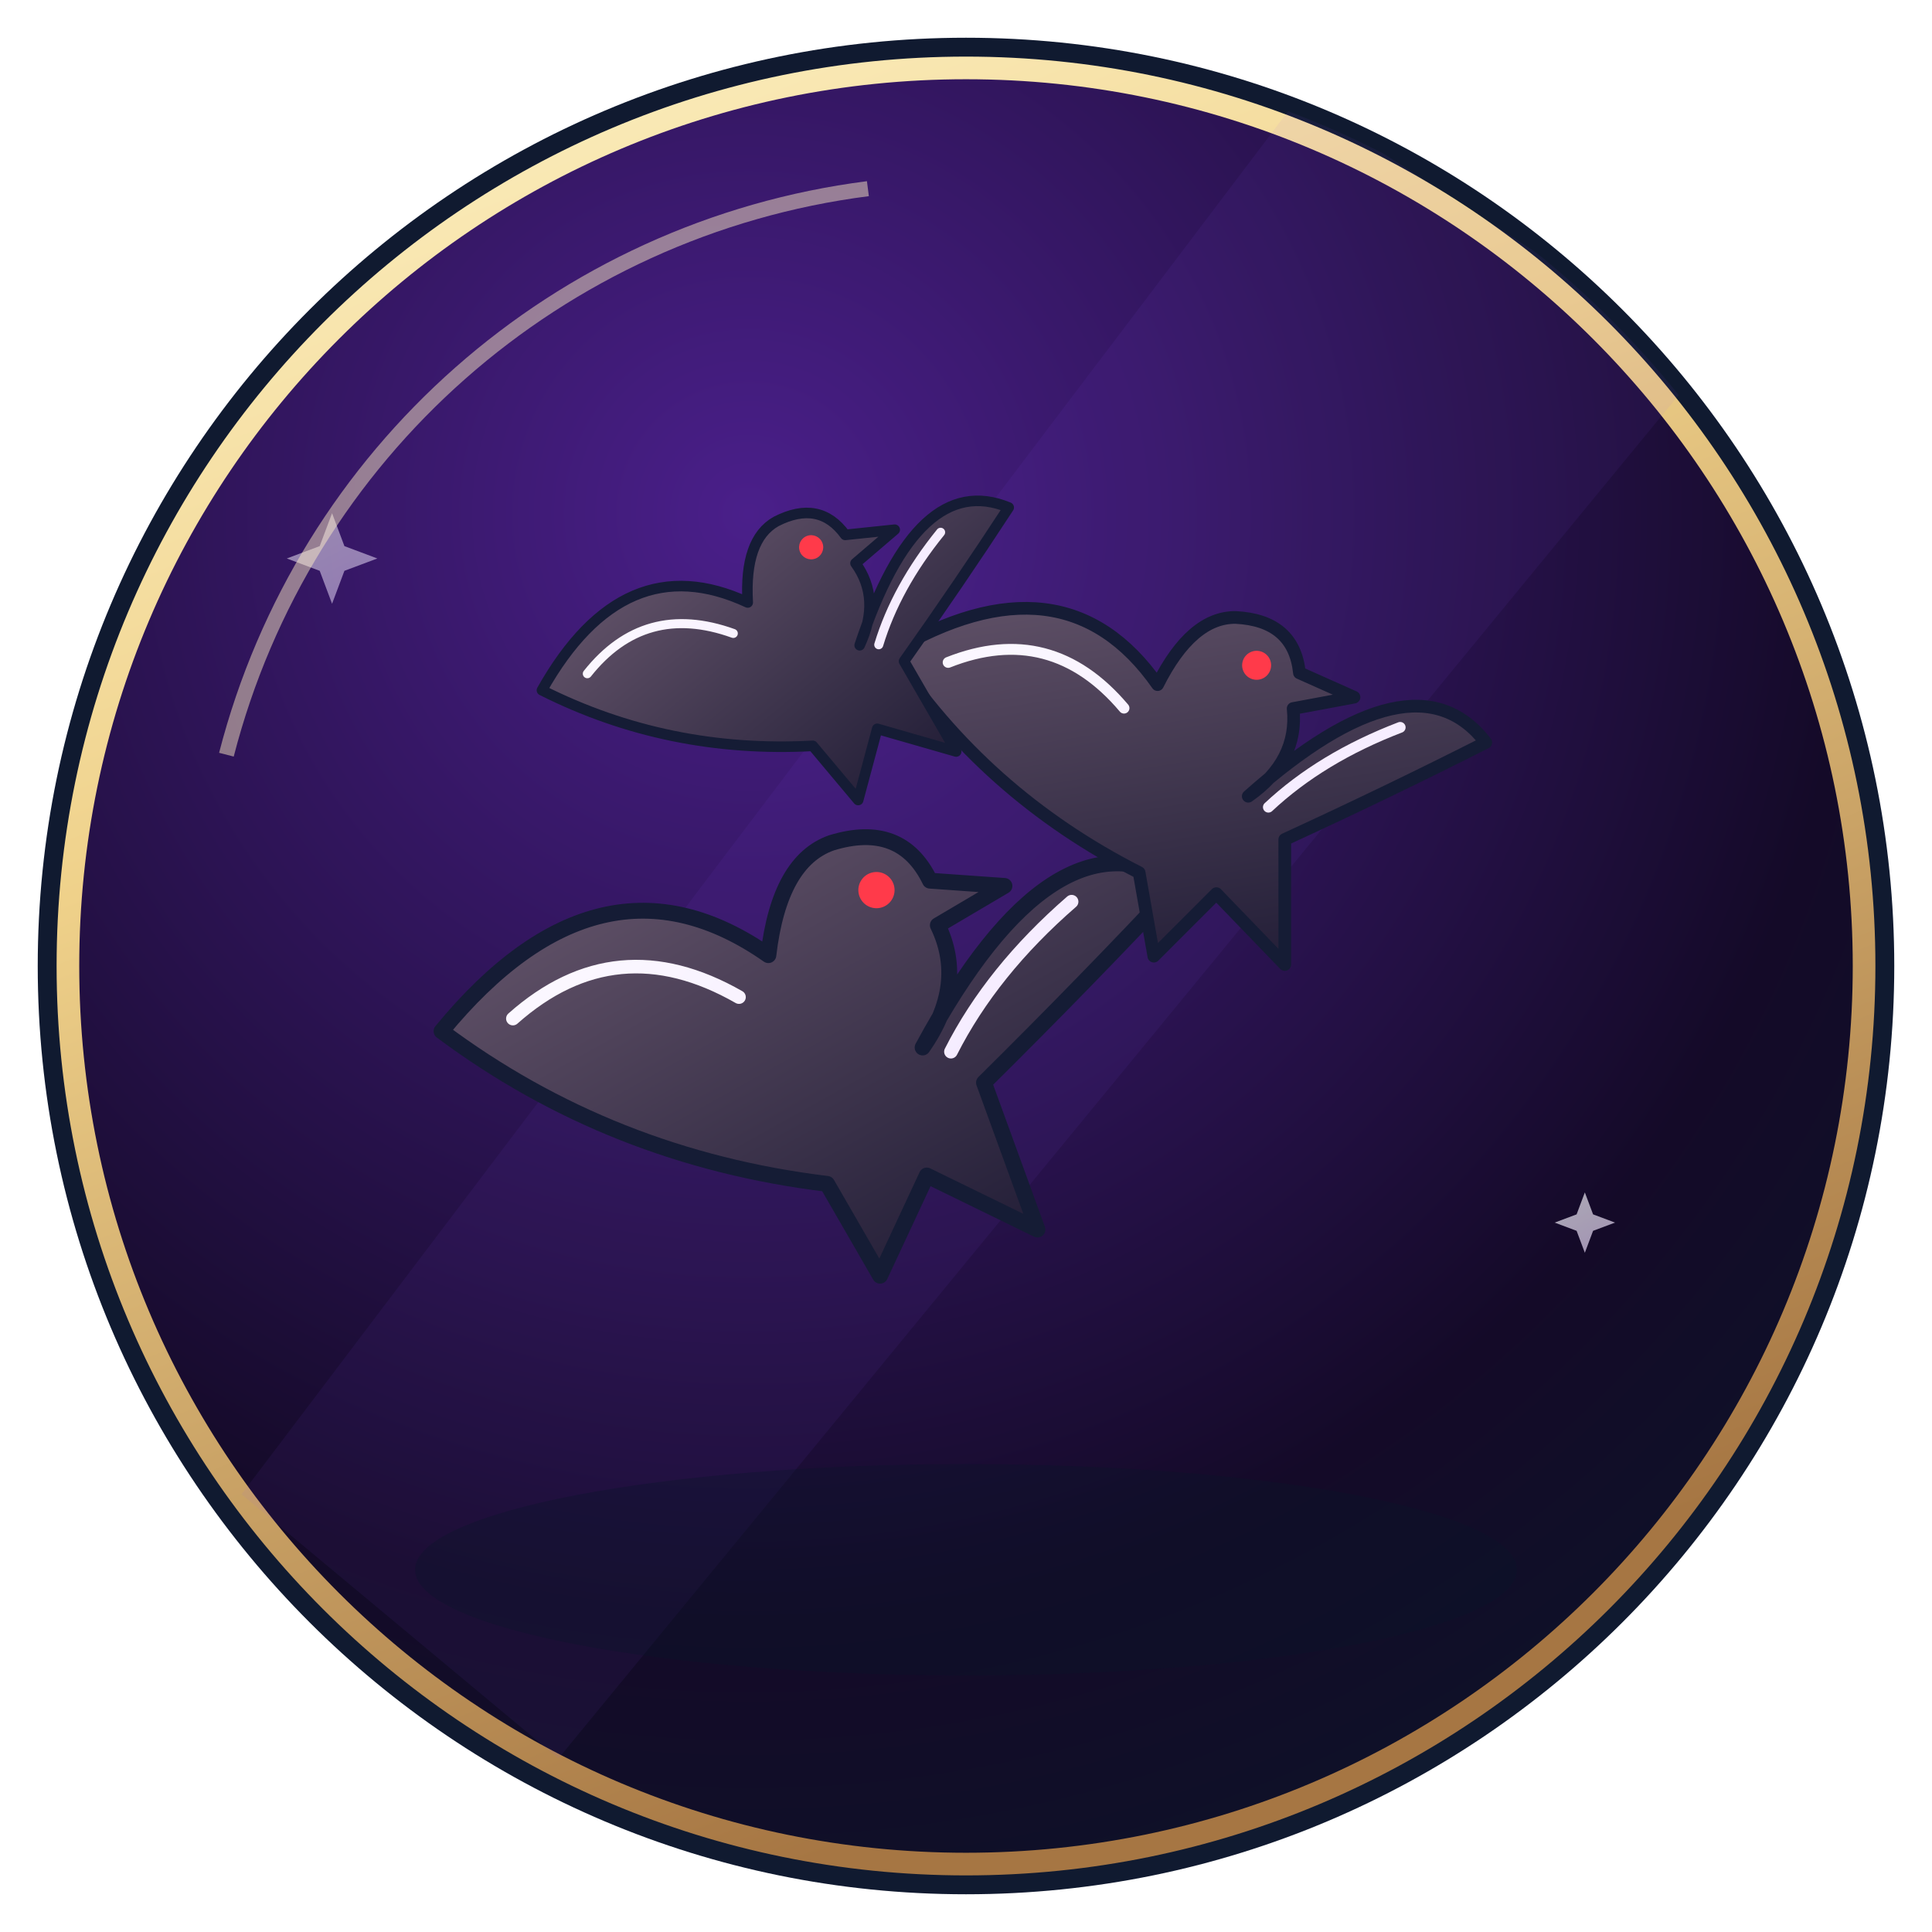
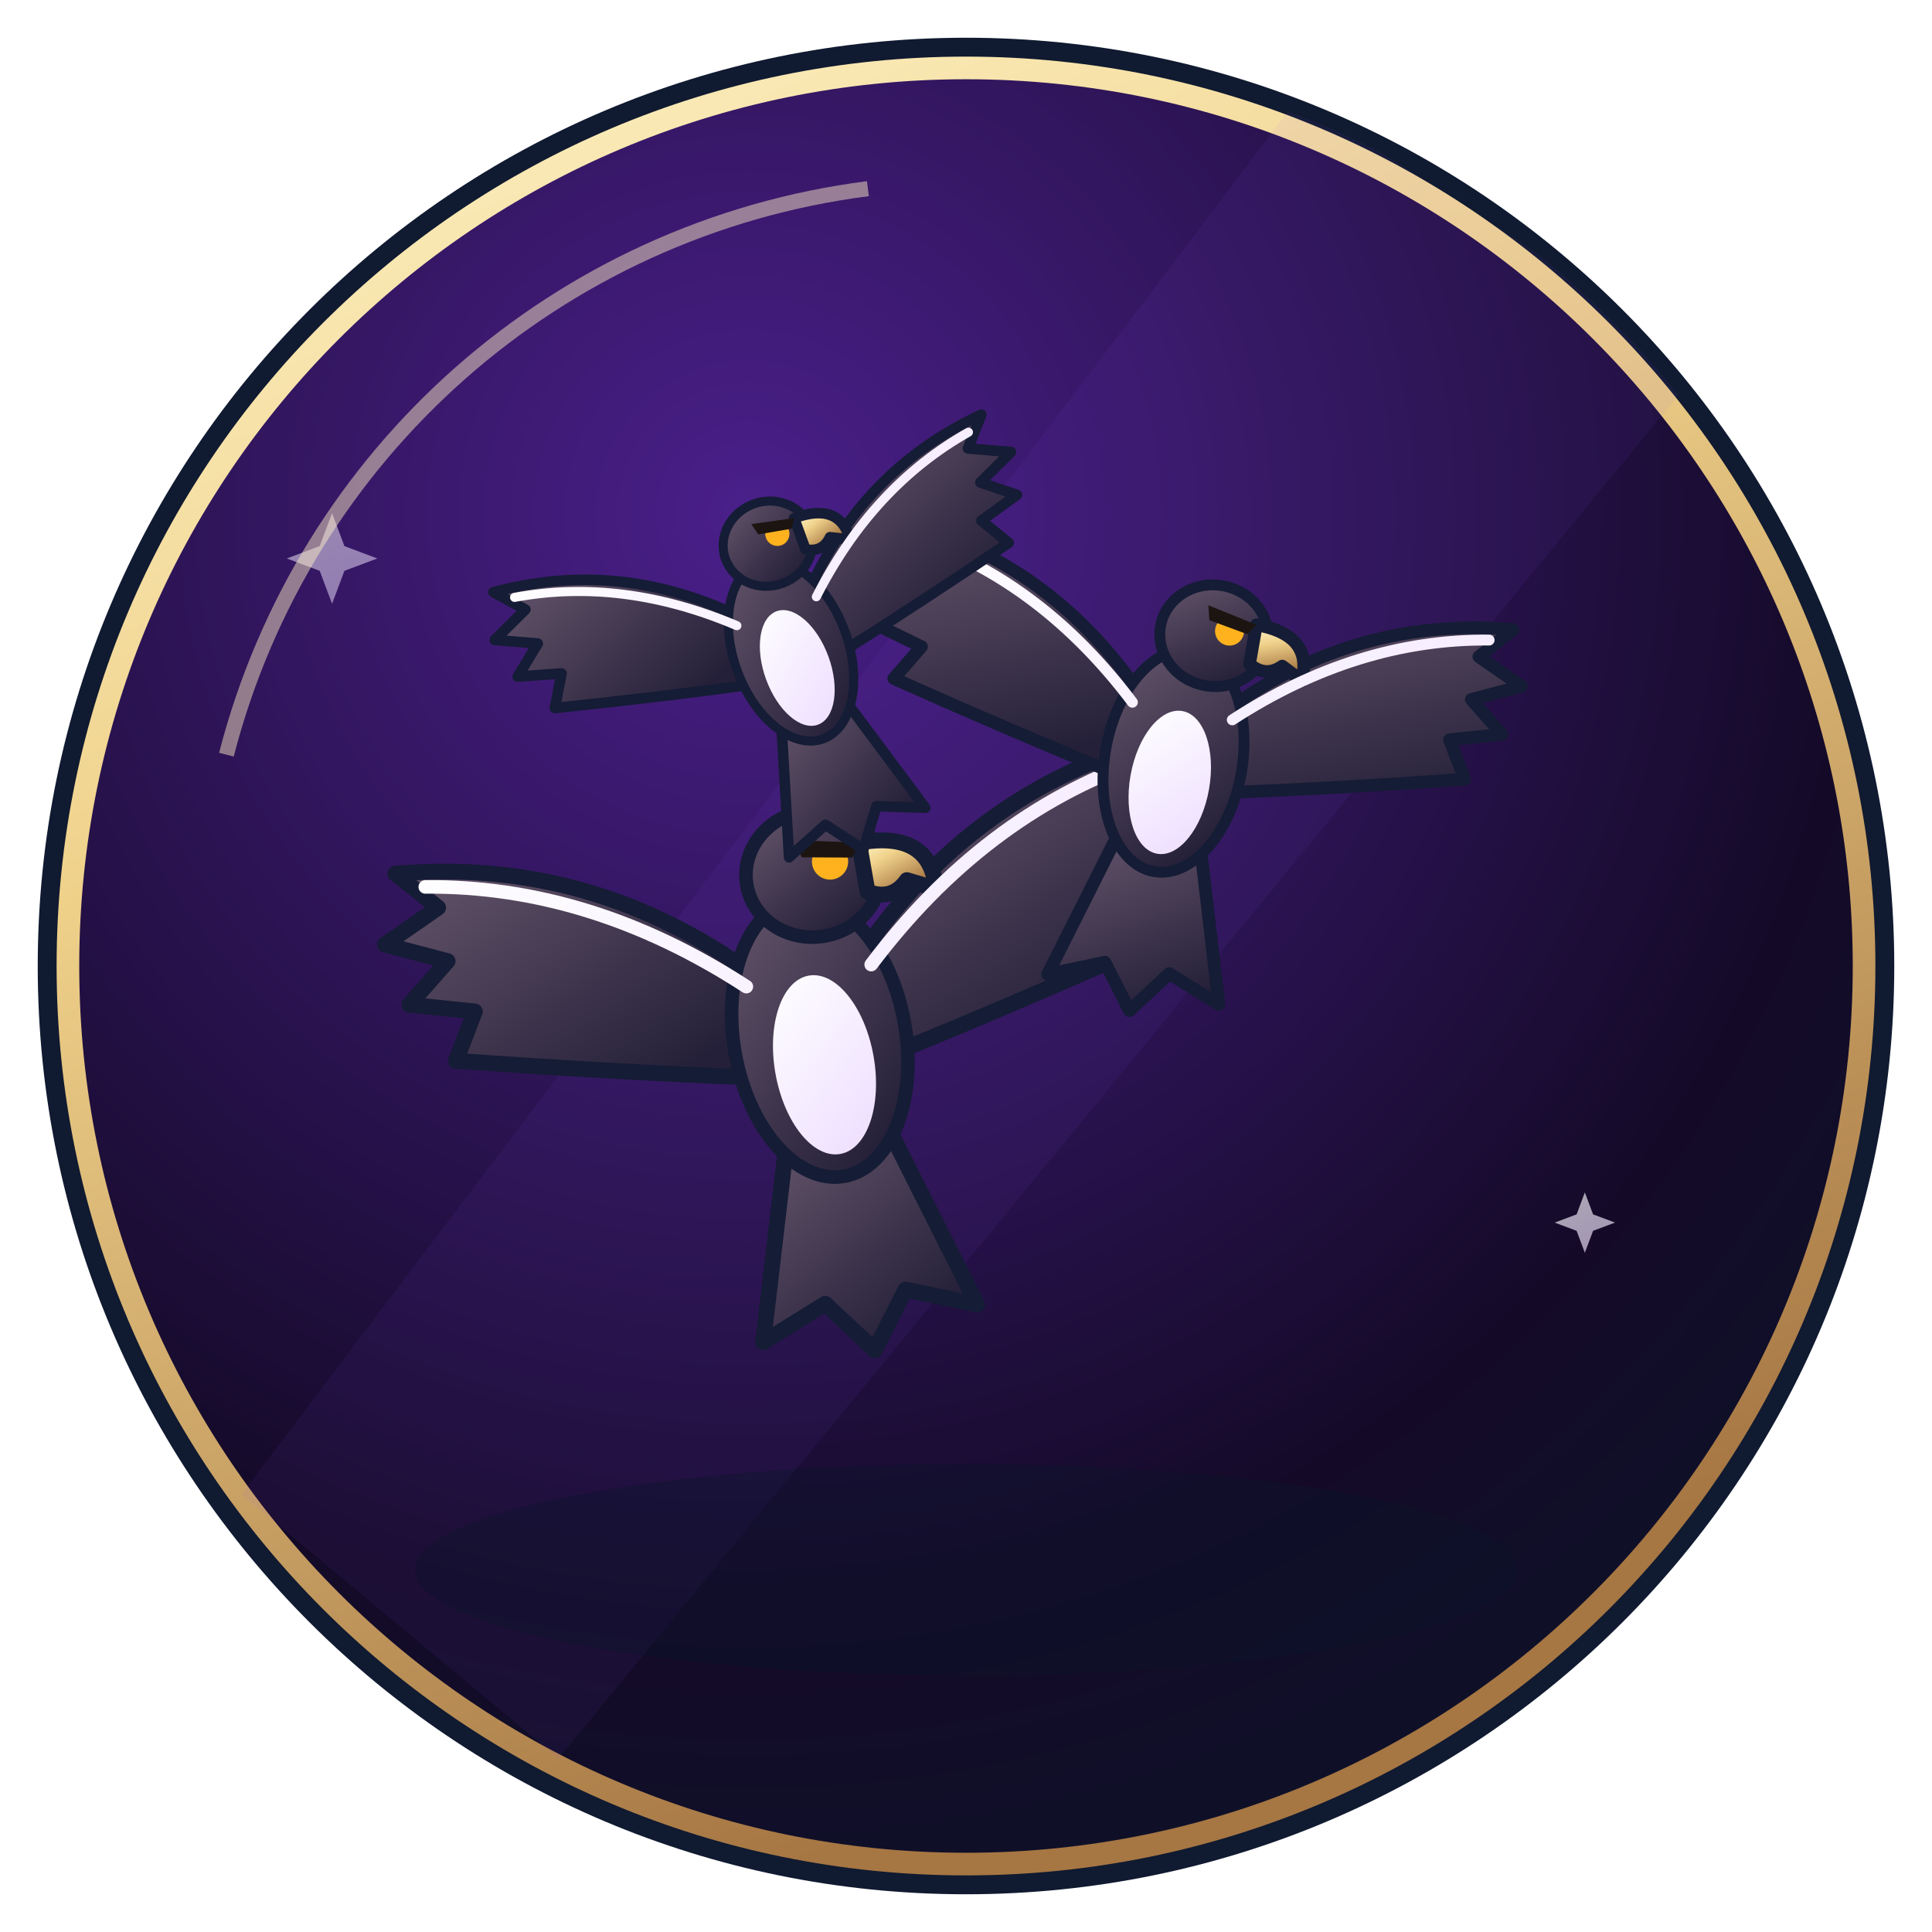
<svg xmlns="http://www.w3.org/2000/svg" width="192" height="192" viewBox="0 0 256 256">
  <defs>
    <radialGradient id="back" cx=".38" cy=".25" r=".85">
      <stop stop-color="#4a1f8a" />
      <stop offset=".72" stop-color="#140a28" />
      <stop offset="1" stop-color="#0c1328" />
    </radialGradient>
    <linearGradient id="main" x2=".8" y2="1">
      <stop stop-color="#f0e2ff" />
      <stop offset=".38" stop-color="#8a4dff" />
      <stop offset="1" stop-color="#4a1f8a" />
    </linearGradient>
    <linearGradient id="light" x2=".5" y2="1">
      <stop stop-color="#ffffff" />
      <stop offset="1" stop-color="#f0e2ff" />
    </linearGradient>
    <linearGradient id="metal" x2=".8" y2="1">
      <stop stop-color="#ffffff" />
      <stop offset=".36" stop-color="#d9edf3" />
      <stop offset="1" stop-color="#8a4dff" />
    </linearGradient>
    <linearGradient id="gold" x2=".4" y2="1">
      <stop stop-color="#fff5cb" />
      <stop offset=".4" stop-color="#efd18a" />
      <stop offset="1" stop-color="#a67643" />
    </linearGradient>
    <linearGradient id="rock" x2=".6" y2="1">
      <stop stop-color="#66566c" />
      <stop offset="1" stop-color="#252039" />
    </linearGradient>
    <radialGradient id="orb" cx=".32" cy=".23" r=".85">
      <stop stop-color="#ffffff" />
      <stop offset=".3" stop-color="#f0e2ff" />
      <stop offset=".58" stop-color="#8a4dff" />
      <stop offset="1" stop-color="#4a1f8a" />
    </radialGradient>
    <linearGradient id="main_stroke" gradientUnits="userSpaceOnUse" x1="-64" y1="-80" x2="64" y2="80">
      <stop stop-color="#f0e2ff" />
      <stop offset="1" stop-color="#8a4dff" />
    </linearGradient>
    <linearGradient id="light_stroke" gradientUnits="userSpaceOnUse" x1="-64" y1="-80" x2="64" y2="80">
      <stop stop-color="#ffffff" />
      <stop offset="1" stop-color="#f0e2ff" />
    </linearGradient>
    <linearGradient id="gold_stroke" gradientUnits="userSpaceOnUse" x1="-64" y1="-80" x2="64" y2="80">
      <stop stop-color="#fff5cb" />
      <stop offset="1" stop-color="#d6ac60" />
    </linearGradient>
    <clipPath id="disc">
      <circle cx="128" cy="128" r="121" />
    </clipPath>
  </defs>
  <circle cx="128" cy="128" r="123" fill="#101a30" />
  <circle cx="128" cy="128" r="119" fill="url(#back)" stroke="url(#gold)" stroke-width="3" />
  <g clip-path="url(#disc)">
    <path d="M32 198 L172 13 L226 48 L74 233Z" fill="#8a4dff" opacity=".065" />
    <ellipse cx="128" cy="208" rx="73" ry="14" fill="#081329" opacity=".35" />
    <g transform="translate(128 124) rotate(0) scale(1)" opacity="1">
      <g transform="translate(-20 10) rotate(-10) scale(0.6)" opacity="1">
-         <path d="M-82 -10 Q-40 -46 -8 -14 Q-2 -34 10 -36 Q26 -38 30 -24 L46 -20 L30 -14 Q34 0 22 12 Q60 -36 84 -14 Q60 4 34 22 L40 56 L18 40 L4 60 L-4 38 Q-50 24 -82 -10Z" fill="url(#rock)" stroke="#151c35" stroke-width="3.5" stroke-linejoin="round" stroke-linecap="round" />
-         <ellipse cx="18" cy="-24" rx="4" ry="4" fill="#ff3a4a" stroke="none" stroke-width="3" />
-         <path d="M-66 -10 Q-40 -26 -16 -6 M60 -14 Q40 -2 28 14" fill="none" stroke="url(#light_stroke)" stroke-width="3" stroke-linejoin="round" stroke-linecap="round" />
+         <path d="M8 -6 Q40 -42 86 -46 L78 -37 L91 -31 L78 -25 L88 -17 L74 -13 L80 -3 Q44 6 16 12Z" fill="url(#rock)" stroke="#151c35" stroke-width="3.5" stroke-linejoin="round" stroke-linecap="round" />
+         <path d="M-8 -6 Q-40 -42 -86 -46 L-78 -37 L-91 -31 L-78 -25 L-88 -17 L-74 -13 L-80 -3 Q-44 6 -16 12Z" fill="url(#rock)" stroke="#151c35" stroke-width="3.5" stroke-linejoin="round" stroke-linecap="round" />
+         <path d="M-12 30 L-24 70 L-9 64 L0 76 L9 64 L24 70 L12 30Z" fill="url(#rock)" stroke="#151c35" stroke-width="3.5" stroke-linejoin="round" stroke-linecap="round" />
+         <ellipse cx="0" cy="6" rx="19" ry="31" fill="url(#rock)" stroke="#151c35" stroke-width="3" />
+         <ellipse cx="0" cy="12" rx="11" ry="20" fill="url(#light)" stroke="none" stroke-width="3" />
+         <ellipse cx="5" cy="-30" rx="15" ry="14" fill="url(#rock)" stroke="#151c35" stroke-width="3" />
+         <path d="M16 -35 Q32 -35 31 -22 L25 -25 Q21 -21 16 -24Z" fill="url(#gold)" stroke="#151c35" stroke-width="3.5" stroke-linejoin="round" stroke-linecap="round" />
+         <ellipse cx="9" cy="-32" rx="4" ry="4" fill="#ffb21e" stroke="none" stroke-width="3" />
+         <path d="M2 -38 L16 -35 L14 -32 L3 -34Z" fill="#1b1410" stroke="none" stroke-width="3.5" stroke-linejoin="round" stroke-linecap="round" />
+         <path d="M14 -8 Q44 -36 80 -42 M-14 -8 Q-44 -36 -80 -42" fill="none" stroke="url(#light_stroke)" stroke-width="3" stroke-linejoin="round" stroke-linecap="round" />
      </g>
      <g transform="translate(28 -26) rotate(10) scale(0.48)" opacity="1">
-         <path d="M-82 -10 Q-40 -46 -8 -14 Q-2 -34 10 -36 Q26 -38 30 -24 L46 -20 L30 -14 Q34 0 22 12 Q60 -36 84 -14 Q60 4 34 22 L40 56 L18 40 L4 60 L-4 38 Q-50 24 -82 -10Z" fill="url(#rock)" stroke="#151c35" stroke-width="3.5" stroke-linejoin="round" stroke-linecap="round" />
-         <ellipse cx="18" cy="-24" rx="4" ry="4" fill="#ff3a4a" stroke="none" stroke-width="3" />
-         <path d="M-66 -10 Q-40 -26 -16 -6 M60 -14 Q40 -2 28 14" fill="none" stroke="url(#light_stroke)" stroke-width="3" stroke-linejoin="round" stroke-linecap="round" />
+         <path d="M8 -6 Q40 -42 86 -46 L78 -37 L91 -31 L78 -25 L88 -17 L74 -13 L80 -3 Q44 6 16 12Z" fill="url(#rock)" stroke="#151c35" stroke-width="3.5" stroke-linejoin="round" stroke-linecap="round" />
+         <path d="M-8 -6 Q-40 -42 -86 -46 L-78 -37 L-91 -31 L-78 -25 L-88 -17 L-74 -13 L-80 -3 Q-44 6 -16 12Z" fill="url(#rock)" stroke="#151c35" stroke-width="3.5" stroke-linejoin="round" stroke-linecap="round" />
+         <path d="M-12 30 L-24 70 L-9 64 L0 76 L9 64 L24 70 L12 30Z" fill="url(#rock)" stroke="#151c35" stroke-width="3.5" stroke-linejoin="round" stroke-linecap="round" />
+         <ellipse cx="0" cy="6" rx="19" ry="31" fill="url(#rock)" stroke="#151c35" stroke-width="3" />
+         <ellipse cx="0" cy="12" rx="11" ry="20" fill="url(#light)" stroke="none" stroke-width="3" />
+         <ellipse cx="5" cy="-30" rx="15" ry="14" fill="url(#rock)" stroke="#151c35" stroke-width="3" />
+         <path d="M16 -35 Q32 -35 31 -22 L25 -25 Q21 -21 16 -24Z" fill="url(#gold)" stroke="#151c35" stroke-width="3.5" stroke-linejoin="round" stroke-linecap="round" />
+         <ellipse cx="9" cy="-32" rx="4" ry="4" fill="#ffb21e" stroke="none" stroke-width="3" />
+         <path d="M2 -38 L16 -35 L14 -32 L3 -34Z" fill="#1b1410" stroke="none" stroke-width="3.5" stroke-linejoin="round" stroke-linecap="round" />
+         <path d="M14 -8 Q44 -36 80 -42 M-14 -8 Q-44 -36 -80 -42" fill="none" stroke="url(#light_stroke)" stroke-width="3" stroke-linejoin="round" stroke-linecap="round" />
      </g>
      <g transform="translate(-24 -40) rotate(-20) scale(0.4)" opacity="1">
-         <path d="M-82 -10 Q-40 -46 -8 -14 Q-2 -34 10 -36 Q26 -38 30 -24 L46 -20 L30 -14 Q34 0 22 12 Q60 -36 84 -14 Q60 4 34 22 L40 56 L18 40 L4 60 L-4 38 Q-50 24 -82 -10Z" fill="url(#rock)" stroke="#151c35" stroke-width="3.5" stroke-linejoin="round" stroke-linecap="round" />
-         <ellipse cx="18" cy="-24" rx="4" ry="4" fill="#ff3a4a" stroke="none" stroke-width="3" />
-         <path d="M-66 -10 Q-40 -26 -16 -6 M60 -14 Q40 -2 28 14" fill="none" stroke="url(#light_stroke)" stroke-width="3" stroke-linejoin="round" stroke-linecap="round" />
+         <path d="M8 -6 Q40 -42 86 -46 L78 -37 L91 -31 L78 -25 L88 -17 L74 -13 L80 -3 Q44 6 16 12Z" fill="url(#rock)" stroke="#151c35" stroke-width="3.5" stroke-linejoin="round" stroke-linecap="round" />
+         <path d="M-8 -6 Q-40 -42 -86 -46 L-78 -37 L-91 -31 L-78 -25 L-88 -17 L-74 -13 L-80 -3 Q-44 6 -16 12Z" fill="url(#rock)" stroke="#151c35" stroke-width="3.5" stroke-linejoin="round" stroke-linecap="round" />
+         <path d="M-12 30 L-24 70 L-9 64 L0 76 L9 64 L24 70 L12 30Z" fill="url(#rock)" stroke="#151c35" stroke-width="3.5" stroke-linejoin="round" stroke-linecap="round" />
+         <ellipse cx="0" cy="6" rx="19" ry="31" fill="url(#rock)" stroke="#151c35" stroke-width="3" />
+         <ellipse cx="0" cy="12" rx="11" ry="20" fill="url(#light)" stroke="none" stroke-width="3" />
+         <ellipse cx="5" cy="-30" rx="15" ry="14" fill="url(#rock)" stroke="#151c35" stroke-width="3" />
+         <path d="M16 -35 Q32 -35 31 -22 L25 -25 Q21 -21 16 -24Z" fill="url(#gold)" stroke="#151c35" stroke-width="3.5" stroke-linejoin="round" stroke-linecap="round" />
+         <ellipse cx="9" cy="-32" rx="4" ry="4" fill="#ffb21e" stroke="none" stroke-width="3" />
+         <path d="M2 -38 L16 -35 L14 -32 L3 -34Z" fill="#1b1410" stroke="none" stroke-width="3.5" stroke-linejoin="round" stroke-linecap="round" />
+         <path d="M14 -8 Q44 -36 80 -42 M-14 -8 Q-44 -36 -80 -42" fill="none" stroke="url(#light_stroke)" stroke-width="3" stroke-linejoin="round" stroke-linecap="round" />
      </g>
    </g>
    <g transform="translate(44 74) rotate(0) scale(1)" opacity="0.5">
      <g transform="translate(0 0) rotate(0) scale(0.2727273)" opacity="1">
        <path d="M0 -22 L6 -6 L22 0 L6 6 L0 22 L-6 6 L-22 0 L-6 -6Z" fill="url(#light)" stroke="none" stroke-width="3.5" stroke-linejoin="round" stroke-linecap="round" />
      </g>
    </g>
    <g transform="translate(210 162) rotate(0) scale(1)" opacity="0.65">
      <g transform="translate(0 0) rotate(0) scale(0.1818182)" opacity="1">
        <path d="M0 -22 L6 -6 L22 0 L6 6 L0 22 L-6 6 L-22 0 L-6 -6Z" fill="url(#light)" stroke="none" stroke-width="3.5" stroke-linejoin="round" stroke-linecap="round" />
      </g>
    </g>
  </g>
  <path d="M30 100 A101 101 0 0 1 115 25" fill="none" stroke="#ffefc5" stroke-width="2" opacity=".48" />
</svg>
